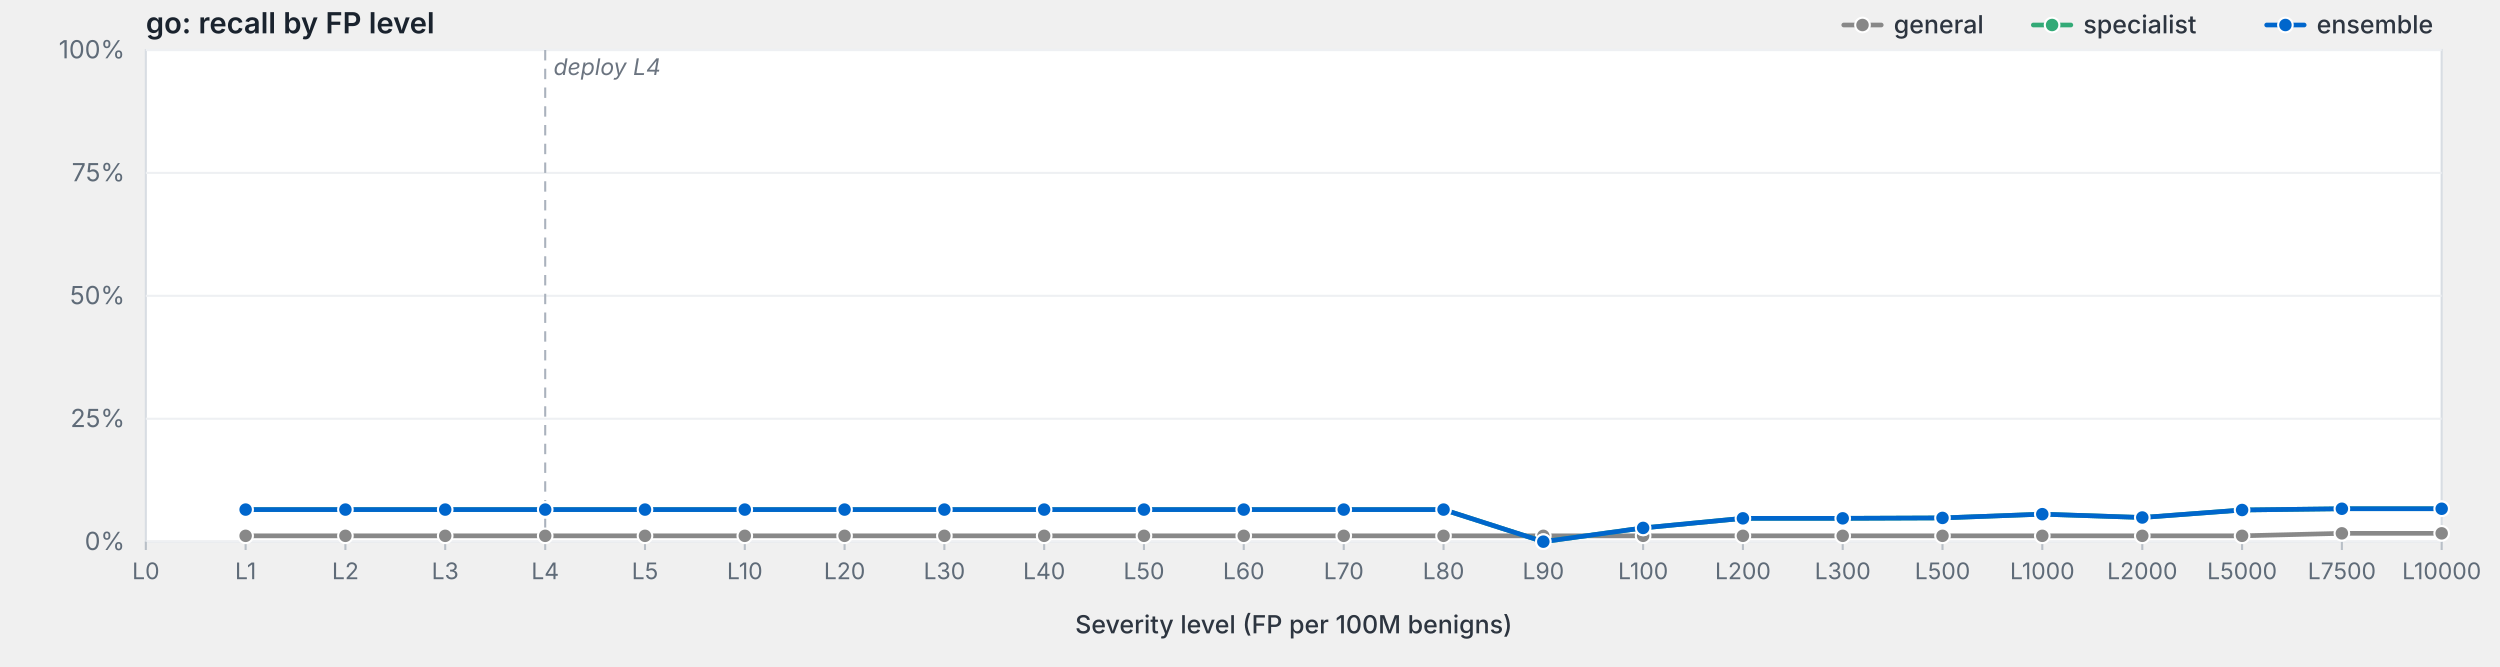
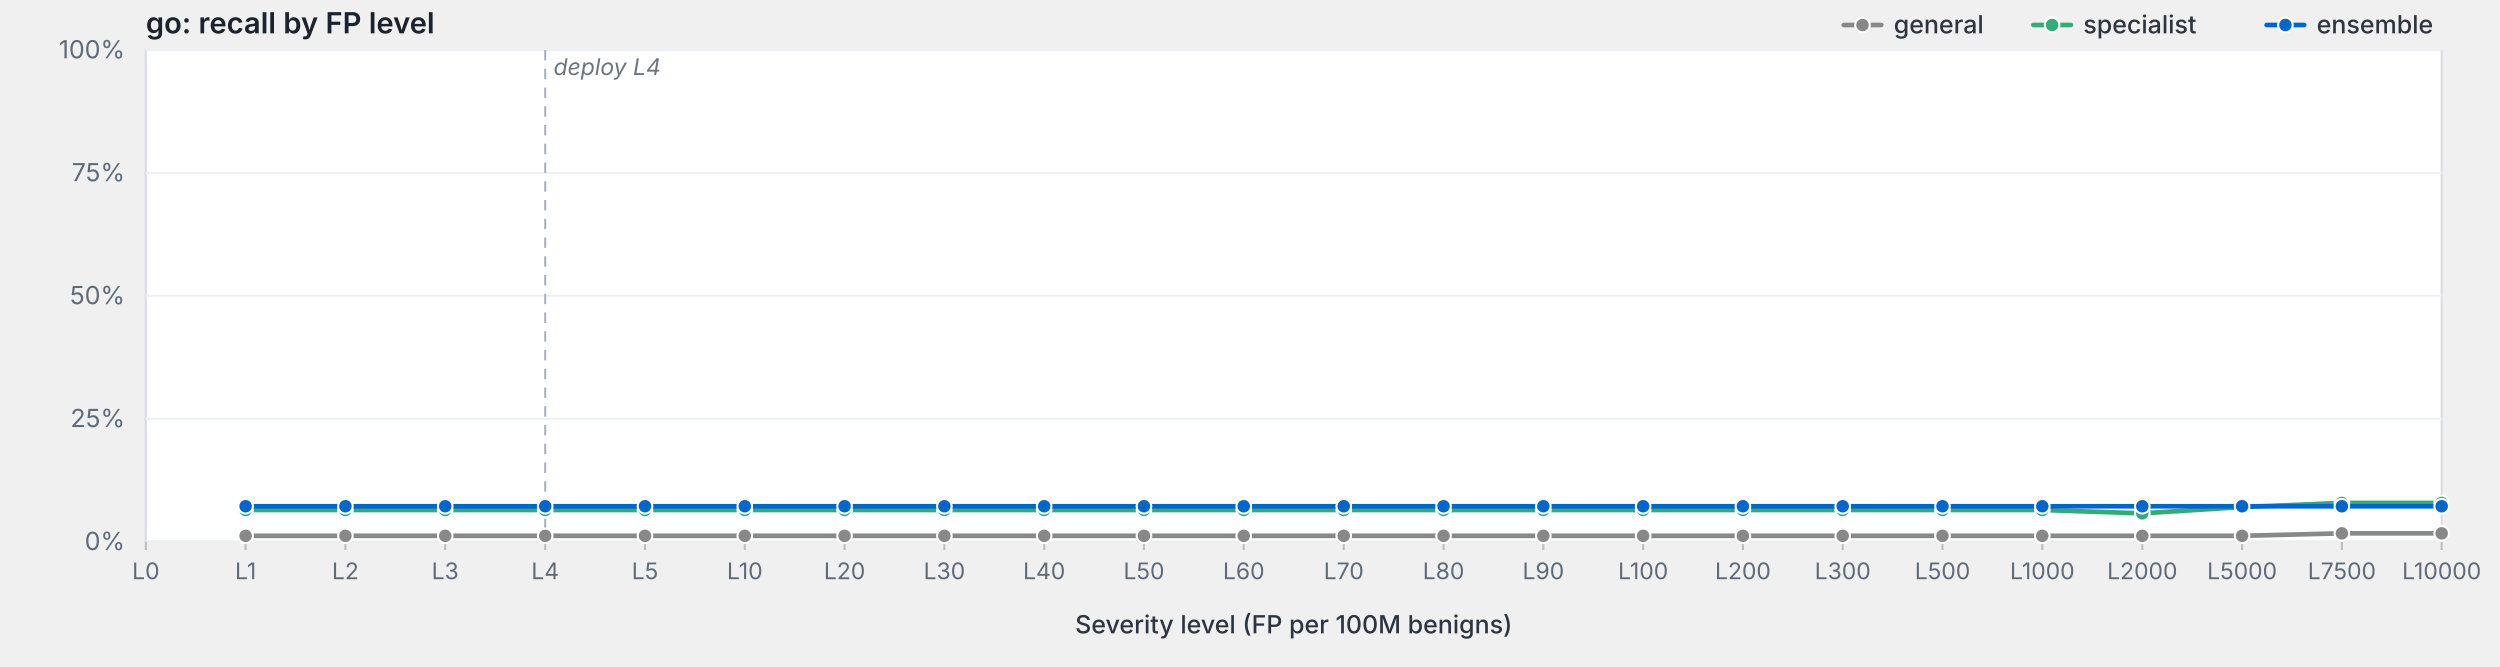
<svg xmlns="http://www.w3.org/2000/svg" viewBox="0 0 1200 320" width="1200" height="320" preserveAspectRatio="xMidYMid meet" role="img" aria-label="go: recall by FP level">
  <style>svg { background: #fdfdfd; }.frame { fill: #fff; stroke: #d8dde3; stroke-width: 1; }.grid { stroke: #eef0f3; stroke-width: 1; }.tick { stroke: #b8bfc7; stroke-width: 1; }.axis-label { fill: #5f6b78; font-family: -apple-system, BlinkMacSystemFont, "Segoe UI", system-ui, sans-serif; font-size: 12px; }.x-label { fill: #5f6b78; font-family: -apple-system, BlinkMacSystemFont, "Segoe UI", system-ui, sans-serif; font-size: 11px; }.axis-title { fill: #2d3540; font-family: -apple-system, BlinkMacSystemFont, "Segoe UI", system-ui, sans-serif; font-size: 12px; font-weight: 500; }.title { fill: #1a232e; font-family: -apple-system, BlinkMacSystemFont, "Segoe UI", system-ui, sans-serif; font-size: 14px; font-weight: 600; }.deploy-marker { stroke: #aab2bd; stroke-width: 1; stroke-dasharray: 5,4; }.deploy-label { fill: #6b7480; font-family: -apple-system, BlinkMacSystemFont, "Segoe UI", system-ui, sans-serif; font-size: 11px; font-style: italic; }.curve { fill: none; stroke-width: 2.25; stroke-linejoin: round; stroke-linecap: round; }.marker { stroke: #fff; stroke-width: 1; }.legend-text { fill: #2d3540; font-family: -apple-system, BlinkMacSystemFont, "Segoe UI", system-ui, sans-serif; font-size: 12px; font-weight: 500; }</style>
  <text class="title" x="70" y="16">go: recall by FP level</text>
  <rect class="frame" x="70" y="24" width="1102" height="236" />
  <line class="grid" x1="70" y1="260.0" x2="1172" y2="260.0" />
  <text class="axis-label" x="60" y="264.0" text-anchor="end">0%</text>
  <line class="grid" x1="70" y1="201.0" x2="1172" y2="201.0" />
  <text class="axis-label" x="60" y="205.0" text-anchor="end">25%</text>
  <line class="grid" x1="70" y1="142.0" x2="1172" y2="142.0" />
  <text class="axis-label" x="60" y="146.0" text-anchor="end">50%</text>
  <line class="grid" x1="70" y1="83.0" x2="1172" y2="83.0" />
  <text class="axis-label" x="60" y="87.0" text-anchor="end">75%</text>
  <line class="grid" x1="70" y1="24.0" x2="1172" y2="24.0" />
  <text class="axis-label" x="60" y="28.0" text-anchor="end">100%</text>
  <line class="deploy-marker" x1="261.7" y1="24" x2="261.7" y2="260" />
  <text class="deploy-label" x="265.7" y="36" text-anchor="start">deploy L4</text>
  <line class="tick" x1="70.0" y1="260" x2="70.0" y2="264" />
  <text class="x-label" x="70.0" y="278" text-anchor="middle">L0</text>
  <line class="tick" x1="117.9" y1="260" x2="117.9" y2="264" />
  <text class="x-label" x="117.9" y="278" text-anchor="middle">L1</text>
  <line class="tick" x1="165.8" y1="260" x2="165.8" y2="264" />
  <text class="x-label" x="165.8" y="278" text-anchor="middle">L2</text>
  <line class="tick" x1="213.7" y1="260" x2="213.7" y2="264" />
  <text class="x-label" x="213.7" y="278" text-anchor="middle">L3</text>
  <line class="tick" x1="261.7" y1="260" x2="261.7" y2="264" />
  <text class="x-label" x="261.7" y="278" text-anchor="middle">L4</text>
  <line class="tick" x1="309.6" y1="260" x2="309.6" y2="264" />
  <text class="x-label" x="309.6" y="278" text-anchor="middle">L5</text>
  <line class="tick" x1="357.5" y1="260" x2="357.5" y2="264" />
  <text class="x-label" x="357.5" y="278" text-anchor="middle">L10</text>
  <line class="tick" x1="405.4" y1="260" x2="405.4" y2="264" />
  <text class="x-label" x="405.4" y="278" text-anchor="middle">L20</text>
  <line class="tick" x1="453.3" y1="260" x2="453.3" y2="264" />
  <text class="x-label" x="453.3" y="278" text-anchor="middle">L30</text>
  <line class="tick" x1="501.2" y1="260" x2="501.2" y2="264" />
  <text class="x-label" x="501.2" y="278" text-anchor="middle">L40</text>
  <line class="tick" x1="549.1" y1="260" x2="549.1" y2="264" />
  <text class="x-label" x="549.1" y="278" text-anchor="middle">L50</text>
  <line class="tick" x1="597.0" y1="260" x2="597.0" y2="264" />
  <text class="x-label" x="597.0" y="278" text-anchor="middle">L60</text>
  <line class="tick" x1="645.0" y1="260" x2="645.0" y2="264" />
  <text class="x-label" x="645.0" y="278" text-anchor="middle">L70</text>
  <line class="tick" x1="692.9" y1="260" x2="692.9" y2="264" />
  <text class="x-label" x="692.9" y="278" text-anchor="middle">L80</text>
  <line class="tick" x1="740.8" y1="260" x2="740.8" y2="264" />
  <text class="x-label" x="740.8" y="278" text-anchor="middle">L90</text>
  <line class="tick" x1="788.7" y1="260" x2="788.7" y2="264" />
  <text class="x-label" x="788.7" y="278" text-anchor="middle">L100</text>
  <line class="tick" x1="836.6" y1="260" x2="836.6" y2="264" />
  <text class="x-label" x="836.6" y="278" text-anchor="middle">L200</text>
  <line class="tick" x1="884.5" y1="260" x2="884.5" y2="264" />
  <text class="x-label" x="884.5" y="278" text-anchor="middle">L300</text>
  <line class="tick" x1="932.4" y1="260" x2="932.4" y2="264" />
  <text class="x-label" x="932.4" y="278" text-anchor="middle">L500</text>
  <line class="tick" x1="980.3" y1="260" x2="980.3" y2="264" />
  <text class="x-label" x="980.3" y="278" text-anchor="middle">L1000</text>
  <line class="tick" x1="1028.3" y1="260" x2="1028.3" y2="264" />
  <text class="x-label" x="1028.3" y="278" text-anchor="middle">L2000</text>
  <line class="tick" x1="1076.2" y1="260" x2="1076.2" y2="264" />
  <text class="x-label" x="1076.2" y="278" text-anchor="middle">L5000</text>
  <line class="tick" x1="1124.1" y1="260" x2="1124.1" y2="264" />
  <text class="x-label" x="1124.1" y="278" text-anchor="middle">L7500</text>
  <line class="tick" x1="1172.0" y1="260" x2="1172.0" y2="264" />
  <text class="x-label" x="1172.0" y="278" text-anchor="middle">L10000</text>
  <text class="axis-title" x="621.0" y="304" text-anchor="middle">Severity level (FP per 100M benigns)</text>
  <path class="curve" d="M117.9,257.2 L165.8,257.2 L213.7,257.2 L261.7,257.2 L309.6,257.2 L357.5,257.2 L405.4,257.2 L453.3,257.2 L501.2,257.2 L549.1,257.2 L597.0,257.2 L645.0,257.2 L692.9,257.2 L740.8,257.2 L788.7,257.2 L836.6,257.2 L884.5,257.2 L932.4,257.2 L980.3,257.2 L1028.3,257.2 L1076.2,257.2 L1124.1,256.0 L1172.0,256.0" stroke="#888" />
  <circle class="marker" cx="117.9" cy="257.2" r="3.5" fill="#888" />
  <circle class="marker" cx="165.8" cy="257.2" r="3.5" fill="#888" />
  <circle class="marker" cx="213.7" cy="257.2" r="3.5" fill="#888" />
  <circle class="marker" cx="261.7" cy="257.2" r="3.5" fill="#888" />
  <circle class="marker" cx="309.6" cy="257.2" r="3.5" fill="#888" />
  <circle class="marker" cx="357.5" cy="257.2" r="3.5" fill="#888" />
  <circle class="marker" cx="405.4" cy="257.2" r="3.5" fill="#888" />
  <circle class="marker" cx="453.3" cy="257.2" r="3.5" fill="#888" />
  <circle class="marker" cx="501.2" cy="257.2" r="3.5" fill="#888" />
  <circle class="marker" cx="549.1" cy="257.2" r="3.5" fill="#888" />
  <circle class="marker" cx="597.0" cy="257.2" r="3.5" fill="#888" />
  <circle class="marker" cx="645.0" cy="257.2" r="3.5" fill="#888" />
  <circle class="marker" cx="692.9" cy="257.2" r="3.5" fill="#888" />
  <circle class="marker" cx="740.8" cy="257.2" r="3.5" fill="#888" />
  <circle class="marker" cx="788.7" cy="257.2" r="3.5" fill="#888" />
  <circle class="marker" cx="836.6" cy="257.2" r="3.5" fill="#888" />
  <circle class="marker" cx="884.5" cy="257.2" r="3.5" fill="#888" />
  <circle class="marker" cx="932.4" cy="257.2" r="3.5" fill="#888" />
  <circle class="marker" cx="980.3" cy="257.2" r="3.5" fill="#888" />
  <circle class="marker" cx="1028.3" cy="257.2" r="3.5" fill="#888" />
  <circle class="marker" cx="1076.2" cy="257.2" r="3.5" fill="#888" />
  <circle class="marker" cx="1124.1" cy="256.0" r="3.5" fill="#888" />
  <circle class="marker" cx="1172.0" cy="256.0" r="3.5" fill="#888" />
-   <path class="curve" d="M117.9,244.6 L165.8,244.6 L213.7,244.6 L261.7,244.6 L309.6,244.6 L357.5,244.6 L405.4,244.6 L453.3,244.6 L501.2,244.6 L549.1,244.6 L597.0,244.6 L645.0,244.6 L692.9,244.6 L740.8,260.0 L788.7,253.4 L836.6,248.8 L884.5,248.8 L932.4,248.6 L980.3,246.8 L1028.3,248.4 L1076.2,244.8 L1124.1,244.2 L1172.0,244.2" stroke="#3a7" />
-   <circle class="marker" cx="117.9" cy="244.6" r="3.5" fill="#3a7" />
-   <circle class="marker" cx="165.8" cy="244.6" r="3.5" fill="#3a7" />
-   <circle class="marker" cx="213.7" cy="244.6" r="3.5" fill="#3a7" />
-   <circle class="marker" cx="261.7" cy="244.6" r="3.5" fill="#3a7" />
-   <circle class="marker" cx="309.6" cy="244.6" r="3.5" fill="#3a7" />
-   <circle class="marker" cx="357.5" cy="244.6" r="3.5" fill="#3a7" />
-   <circle class="marker" cx="405.4" cy="244.6" r="3.5" fill="#3a7" />
-   <circle class="marker" cx="453.3" cy="244.6" r="3.5" fill="#3a7" />
-   <circle class="marker" cx="501.2" cy="244.6" r="3.5" fill="#3a7" />
-   <circle class="marker" cx="549.1" cy="244.6" r="3.5" fill="#3a7" />
-   <circle class="marker" cx="597.0" cy="244.6" r="3.5" fill="#3a7" />
-   <circle class="marker" cx="645.0" cy="244.6" r="3.5" fill="#3a7" />
-   <circle class="marker" cx="692.9" cy="244.6" r="3.5" fill="#3a7" />
-   <circle class="marker" cx="740.8" cy="260.0" r="3.5" fill="#3a7" />
-   <circle class="marker" cx="788.7" cy="253.4" r="3.5" fill="#3a7" />
-   <circle class="marker" cx="836.6" cy="248.8" r="3.5" fill="#3a7" />
-   <circle class="marker" cx="884.5" cy="248.8" r="3.5" fill="#3a7" />
-   <circle class="marker" cx="932.4" cy="248.6" r="3.5" fill="#3a7" />
-   <circle class="marker" cx="980.3" cy="246.8" r="3.5" fill="#3a7" />
-   <circle class="marker" cx="1028.3" cy="248.4" r="3.5" fill="#3a7" />
-   <circle class="marker" cx="1076.2" cy="244.8" r="3.5" fill="#3a7" />
-   <circle class="marker" cx="1124.1" cy="244.2" r="3.5" fill="#3a7" />
-   <circle class="marker" cx="1172.0" cy="244.2" r="3.5" fill="#3a7" />
-   <path class="curve" d="M117.9,244.6 L165.8,244.6 L213.7,244.6 L261.7,244.6 L309.6,244.6 L357.5,244.6 L405.4,244.6 L453.3,244.6 L501.2,244.6 L549.1,244.6 L597.0,244.6 L645.0,244.6 L692.9,244.6 L740.8,260.0 L788.7,253.4 L836.6,248.8 L884.5,248.8 L932.4,248.6 L980.3,246.8 L1028.3,248.4 L1076.2,244.8 L1124.1,244.2 L1172.0,244.2" stroke="#06c" />
-   <circle class="marker" cx="117.9" cy="244.6" r="3.5" fill="#06c" />
-   <circle class="marker" cx="165.8" cy="244.6" r="3.5" fill="#06c" />
-   <circle class="marker" cx="213.7" cy="244.6" r="3.5" fill="#06c" />
-   <circle class="marker" cx="261.7" cy="244.6" r="3.5" fill="#06c" />
-   <circle class="marker" cx="309.6" cy="244.6" r="3.5" fill="#06c" />
-   <circle class="marker" cx="357.5" cy="244.6" r="3.5" fill="#06c" />
-   <circle class="marker" cx="405.4" cy="244.6" r="3.5" fill="#06c" />
-   <circle class="marker" cx="453.3" cy="244.6" r="3.5" fill="#06c" />
-   <circle class="marker" cx="501.2" cy="244.6" r="3.5" fill="#06c" />
-   <circle class="marker" cx="549.1" cy="244.6" r="3.5" fill="#06c" />
-   <circle class="marker" cx="597.0" cy="244.6" r="3.5" fill="#06c" />
-   <circle class="marker" cx="645.0" cy="244.6" r="3.5" fill="#06c" />
-   <circle class="marker" cx="692.9" cy="244.6" r="3.5" fill="#06c" />
-   <circle class="marker" cx="740.8" cy="260.0" r="3.5" fill="#06c" />
-   <circle class="marker" cx="788.7" cy="253.4" r="3.5" fill="#06c" />
-   <circle class="marker" cx="836.6" cy="248.8" r="3.5" fill="#06c" />
-   <circle class="marker" cx="884.5" cy="248.8" r="3.5" fill="#06c" />
-   <circle class="marker" cx="932.4" cy="248.6" r="3.5" fill="#06c" />
-   <circle class="marker" cx="980.3" cy="246.8" r="3.5" fill="#06c" />
-   <circle class="marker" cx="1028.3" cy="248.4" r="3.5" fill="#06c" />
-   <circle class="marker" cx="1076.2" cy="244.8" r="3.5" fill="#06c" />
-   <circle class="marker" cx="1124.1" cy="244.2" r="3.5" fill="#06c" />
-   <circle class="marker" cx="1172.0" cy="244.2" r="3.5" fill="#06c" />
+   <path class="curve" d="M117.9,244.8 L165.8,244.8 L213.7,244.8 L261.7,244.8 L309.6,244.8 L357.5,244.8 L405.4,244.8 L453.3,244.8 L501.2,244.8 L549.1,244.8 L597.0,244.8 L645.0,244.8 L692.9,244.8 L740.8,244.8 L788.7,244.8 L836.6,244.8 L884.5,244.8 L932.4,244.8 L980.3,244.8 L1028.3,246.4 L1076.2,243.4 L1124.1,241.4 L1172.0,241.4" stroke="#3a7" />
+   <circle class="marker" cx="117.9" cy="244.8" r="3.5" fill="#3a7" />
+   <circle class="marker" cx="165.8" cy="244.8" r="3.5" fill="#3a7" />
+   <circle class="marker" cx="213.7" cy="244.8" r="3.5" fill="#3a7" />
+   <circle class="marker" cx="261.7" cy="244.8" r="3.5" fill="#3a7" />
+   <circle class="marker" cx="309.6" cy="244.8" r="3.5" fill="#3a7" />
+   <circle class="marker" cx="357.5" cy="244.8" r="3.5" fill="#3a7" />
+   <circle class="marker" cx="405.4" cy="244.8" r="3.5" fill="#3a7" />
+   <circle class="marker" cx="453.3" cy="244.8" r="3.5" fill="#3a7" />
+   <circle class="marker" cx="501.2" cy="244.8" r="3.5" fill="#3a7" />
+   <circle class="marker" cx="549.1" cy="244.8" r="3.5" fill="#3a7" />
+   <circle class="marker" cx="597.0" cy="244.8" r="3.5" fill="#3a7" />
+   <circle class="marker" cx="645.0" cy="244.8" r="3.5" fill="#3a7" />
+   <circle class="marker" cx="692.9" cy="244.8" r="3.5" fill="#3a7" />
+   <circle class="marker" cx="740.8" cy="244.8" r="3.5" fill="#3a7" />
+   <circle class="marker" cx="788.7" cy="244.8" r="3.5" fill="#3a7" />
+   <circle class="marker" cx="836.6" cy="244.8" r="3.5" fill="#3a7" />
+   <circle class="marker" cx="884.5" cy="244.8" r="3.5" fill="#3a7" />
+   <circle class="marker" cx="932.4" cy="244.8" r="3.5" fill="#3a7" />
+   <circle class="marker" cx="980.3" cy="244.8" r="3.5" fill="#3a7" />
+   <circle class="marker" cx="1028.3" cy="246.4" r="3.5" fill="#3a7" />
+   <circle class="marker" cx="1076.2" cy="243.4" r="3.5" fill="#3a7" />
+   <circle class="marker" cx="1124.1" cy="241.4" r="3.5" fill="#3a7" />
+   <circle class="marker" cx="1172.0" cy="241.4" r="3.5" fill="#3a7" />
+   <path class="curve" d="M117.9,243.0 L165.8,243.0 L213.7,243.0 L261.7,243.0 L309.6,243.0 L357.5,243.0 L405.4,243.0 L453.3,243.0 L501.2,243.0 L549.1,243.0 L597.0,243.0 L645.0,243.0 L692.9,243.0 L740.8,243.0 L788.7,243.0 L836.6,243.0 L884.5,243.0 L932.4,243.0 L980.3,243.0 L1028.3,243.0 L1076.2,243.0 L1124.1,243.0 L1172.0,243.0" stroke="#06c" />
+   <circle class="marker" cx="117.9" cy="243.0" r="3.5" fill="#06c" />
+   <circle class="marker" cx="165.8" cy="243.0" r="3.5" fill="#06c" />
+   <circle class="marker" cx="213.7" cy="243.0" r="3.5" fill="#06c" />
+   <circle class="marker" cx="261.7" cy="243.0" r="3.5" fill="#06c" />
+   <circle class="marker" cx="309.6" cy="243.0" r="3.5" fill="#06c" />
+   <circle class="marker" cx="357.5" cy="243.0" r="3.5" fill="#06c" />
+   <circle class="marker" cx="405.4" cy="243.0" r="3.5" fill="#06c" />
+   <circle class="marker" cx="453.3" cy="243.0" r="3.5" fill="#06c" />
+   <circle class="marker" cx="501.2" cy="243.0" r="3.5" fill="#06c" />
+   <circle class="marker" cx="549.1" cy="243.0" r="3.5" fill="#06c" />
+   <circle class="marker" cx="597.0" cy="243.0" r="3.5" fill="#06c" />
+   <circle class="marker" cx="645.0" cy="243.0" r="3.5" fill="#06c" />
+   <circle class="marker" cx="692.9" cy="243.0" r="3.5" fill="#06c" />
+   <circle class="marker" cx="740.8" cy="243.0" r="3.5" fill="#06c" />
+   <circle class="marker" cx="788.7" cy="243.0" r="3.5" fill="#06c" />
+   <circle class="marker" cx="836.6" cy="243.0" r="3.5" fill="#06c" />
+   <circle class="marker" cx="884.5" cy="243.0" r="3.5" fill="#06c" />
+   <circle class="marker" cx="932.4" cy="243.0" r="3.5" fill="#06c" />
+   <circle class="marker" cx="980.3" cy="243.0" r="3.5" fill="#06c" />
+   <circle class="marker" cx="1028.3" cy="243.0" r="3.5" fill="#06c" />
+   <circle class="marker" cx="1076.2" cy="243.0" r="3.5" fill="#06c" />
+   <circle class="marker" cx="1124.1" cy="243.0" r="3.5" fill="#06c" />
+   <circle class="marker" cx="1172.0" cy="243.0" r="3.5" fill="#06c" />
  <line x1="1088.0" y1="12.0" x2="1106.0" y2="12.0" stroke="#06c" stroke-width="2.25" stroke-linecap="round" />
  <circle cx="1097.0" cy="12.0" r="3.5" fill="#06c" stroke="#fff" stroke-width="1" />
  <text class="legend-text" x="1112.0" y="16.0">ensemble</text>
  <line x1="976.0" y1="12.0" x2="994.0" y2="12.0" stroke="#3a7" stroke-width="2.25" stroke-linecap="round" />
  <circle cx="985.0" cy="12.0" r="3.5" fill="#3a7" stroke="#fff" stroke-width="1" />
  <text class="legend-text" x="1000.0" y="16.0">specialist</text>
  <line x1="885.0" y1="12.0" x2="903.0" y2="12.0" stroke="#888" stroke-width="2.25" stroke-linecap="round" />
  <circle cx="894.0" cy="12.0" r="3.5" fill="#888" stroke="#fff" stroke-width="1" />
  <text class="legend-text" x="909.0" y="16.0">general</text>
</svg>
